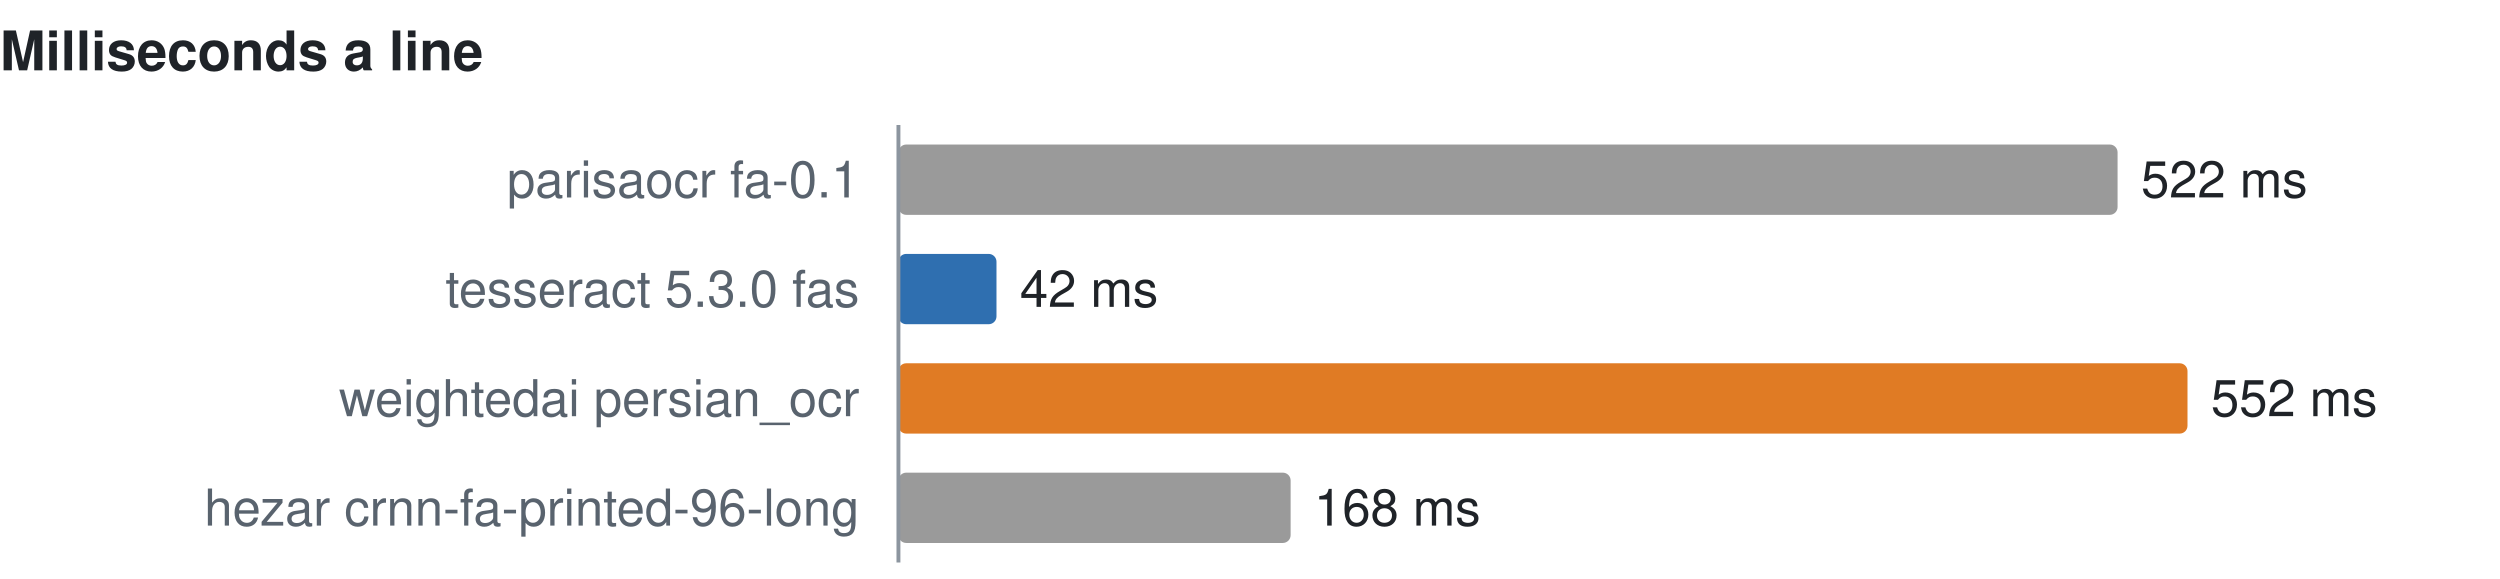
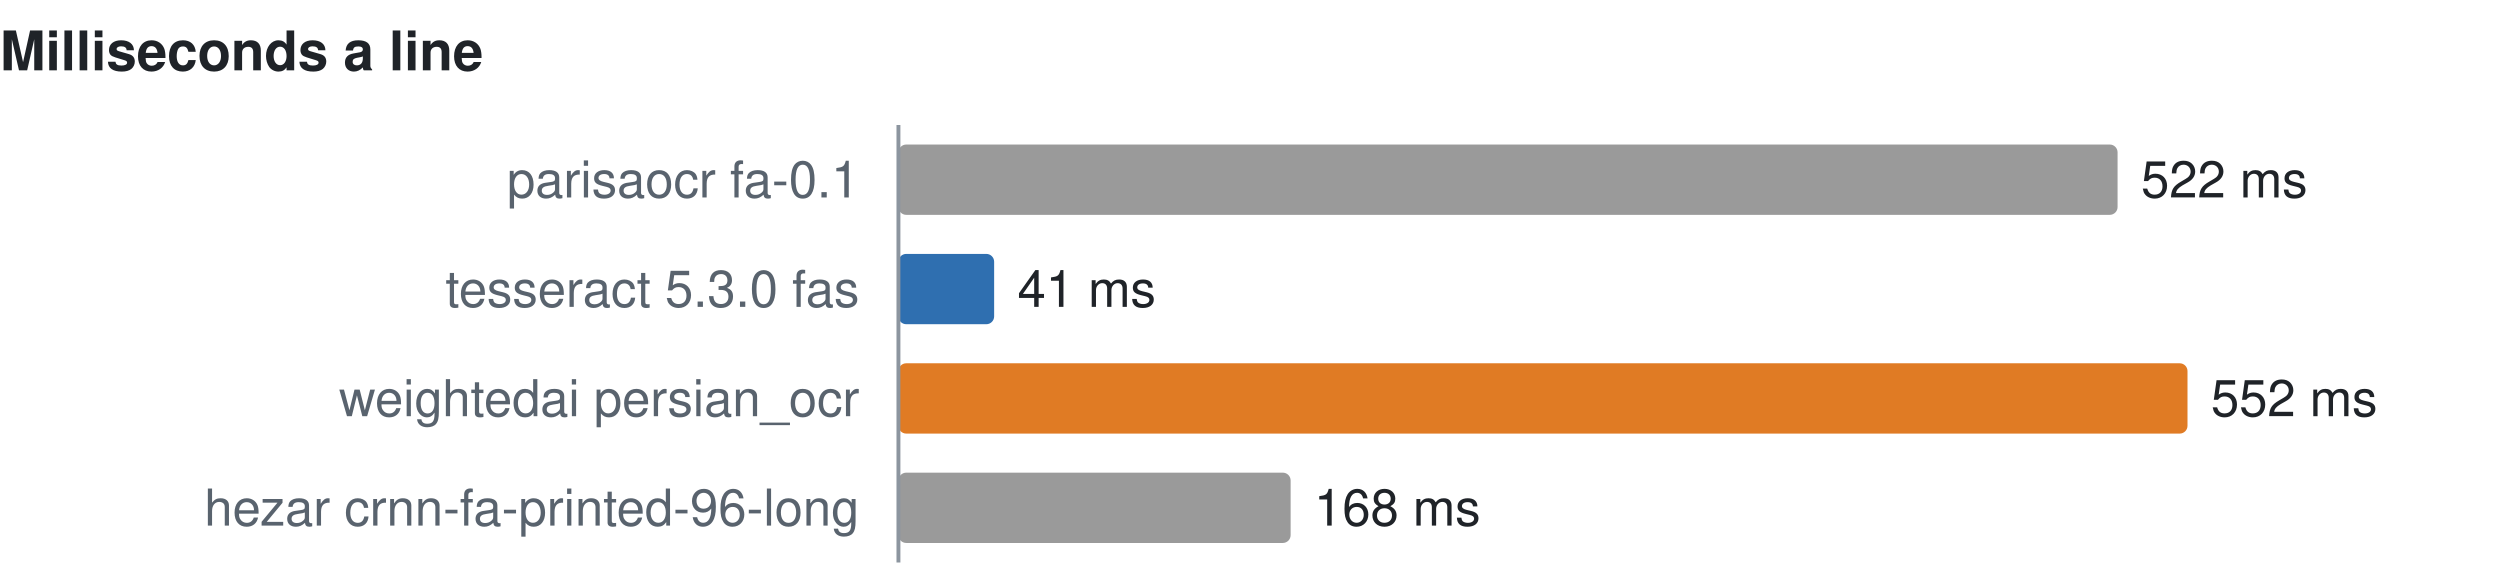
<svg xmlns="http://www.w3.org/2000/svg" width="640" height="148" font-family="-apple-system, Segoe UI, Helvetica, Arial, sans-serif" font-size="13">
  <style>text { fill: #1f2328 } .label { fill: #59636e } @media (prefers-color-scheme: dark) { text { fill: #e6edf3 } .label { fill: #9198a1 } }</style>
  <text x="0" y="18" font-size="14" font-weight="600">Milliseconds a line</text>
  <text class="label" x="220" y="46.0" dy="0.35em" text-anchor="end">parisaocr fa-0.1</text>
  <rect x="230" y="37" width="312.1" height="18" rx="2" fill="#9a9a9a" />
  <text x="548.1" y="46.0" dy="0.35em">522 ms</text>
  <text class="label" x="220" y="74.0" dy="0.35em" text-anchor="end">tesseract 5.3.0 fas</text>
-   <rect x="230" y="65" width="25.1" height="18" rx="2" fill="#2f6fb0" />
-   <text x="261.1" y="74.0" dy="0.35em">42 ms</text>
+   <rect x="230" y="65" width="24.5" height="18" rx="2" fill="#2f6fb0" />
+   <text x="260.5" y="74.0" dy="0.35em">41 ms</text>
  <text class="label" x="220" y="102.0" dy="0.35em" text-anchor="end">weightedai persian_ocr</text>
  <rect x="230" y="93" width="330.0" height="18" rx="2" fill="#e07b24" />
  <text x="566.0" y="102.0" dy="0.35em">552 ms</text>
  <text class="label" x="220" y="130.0" dy="0.35em" text-anchor="end">hezar crnn-fa-printed-96-long</text>
  <rect x="230" y="121" width="100.4" height="18" rx="2" fill="#9a9a9a" />
  <text x="336.4" y="130.0" dy="0.35em">168 ms</text>
  <line x1="230" x2="230" y1="32" y2="144" stroke="#8c959f" />
</svg>
